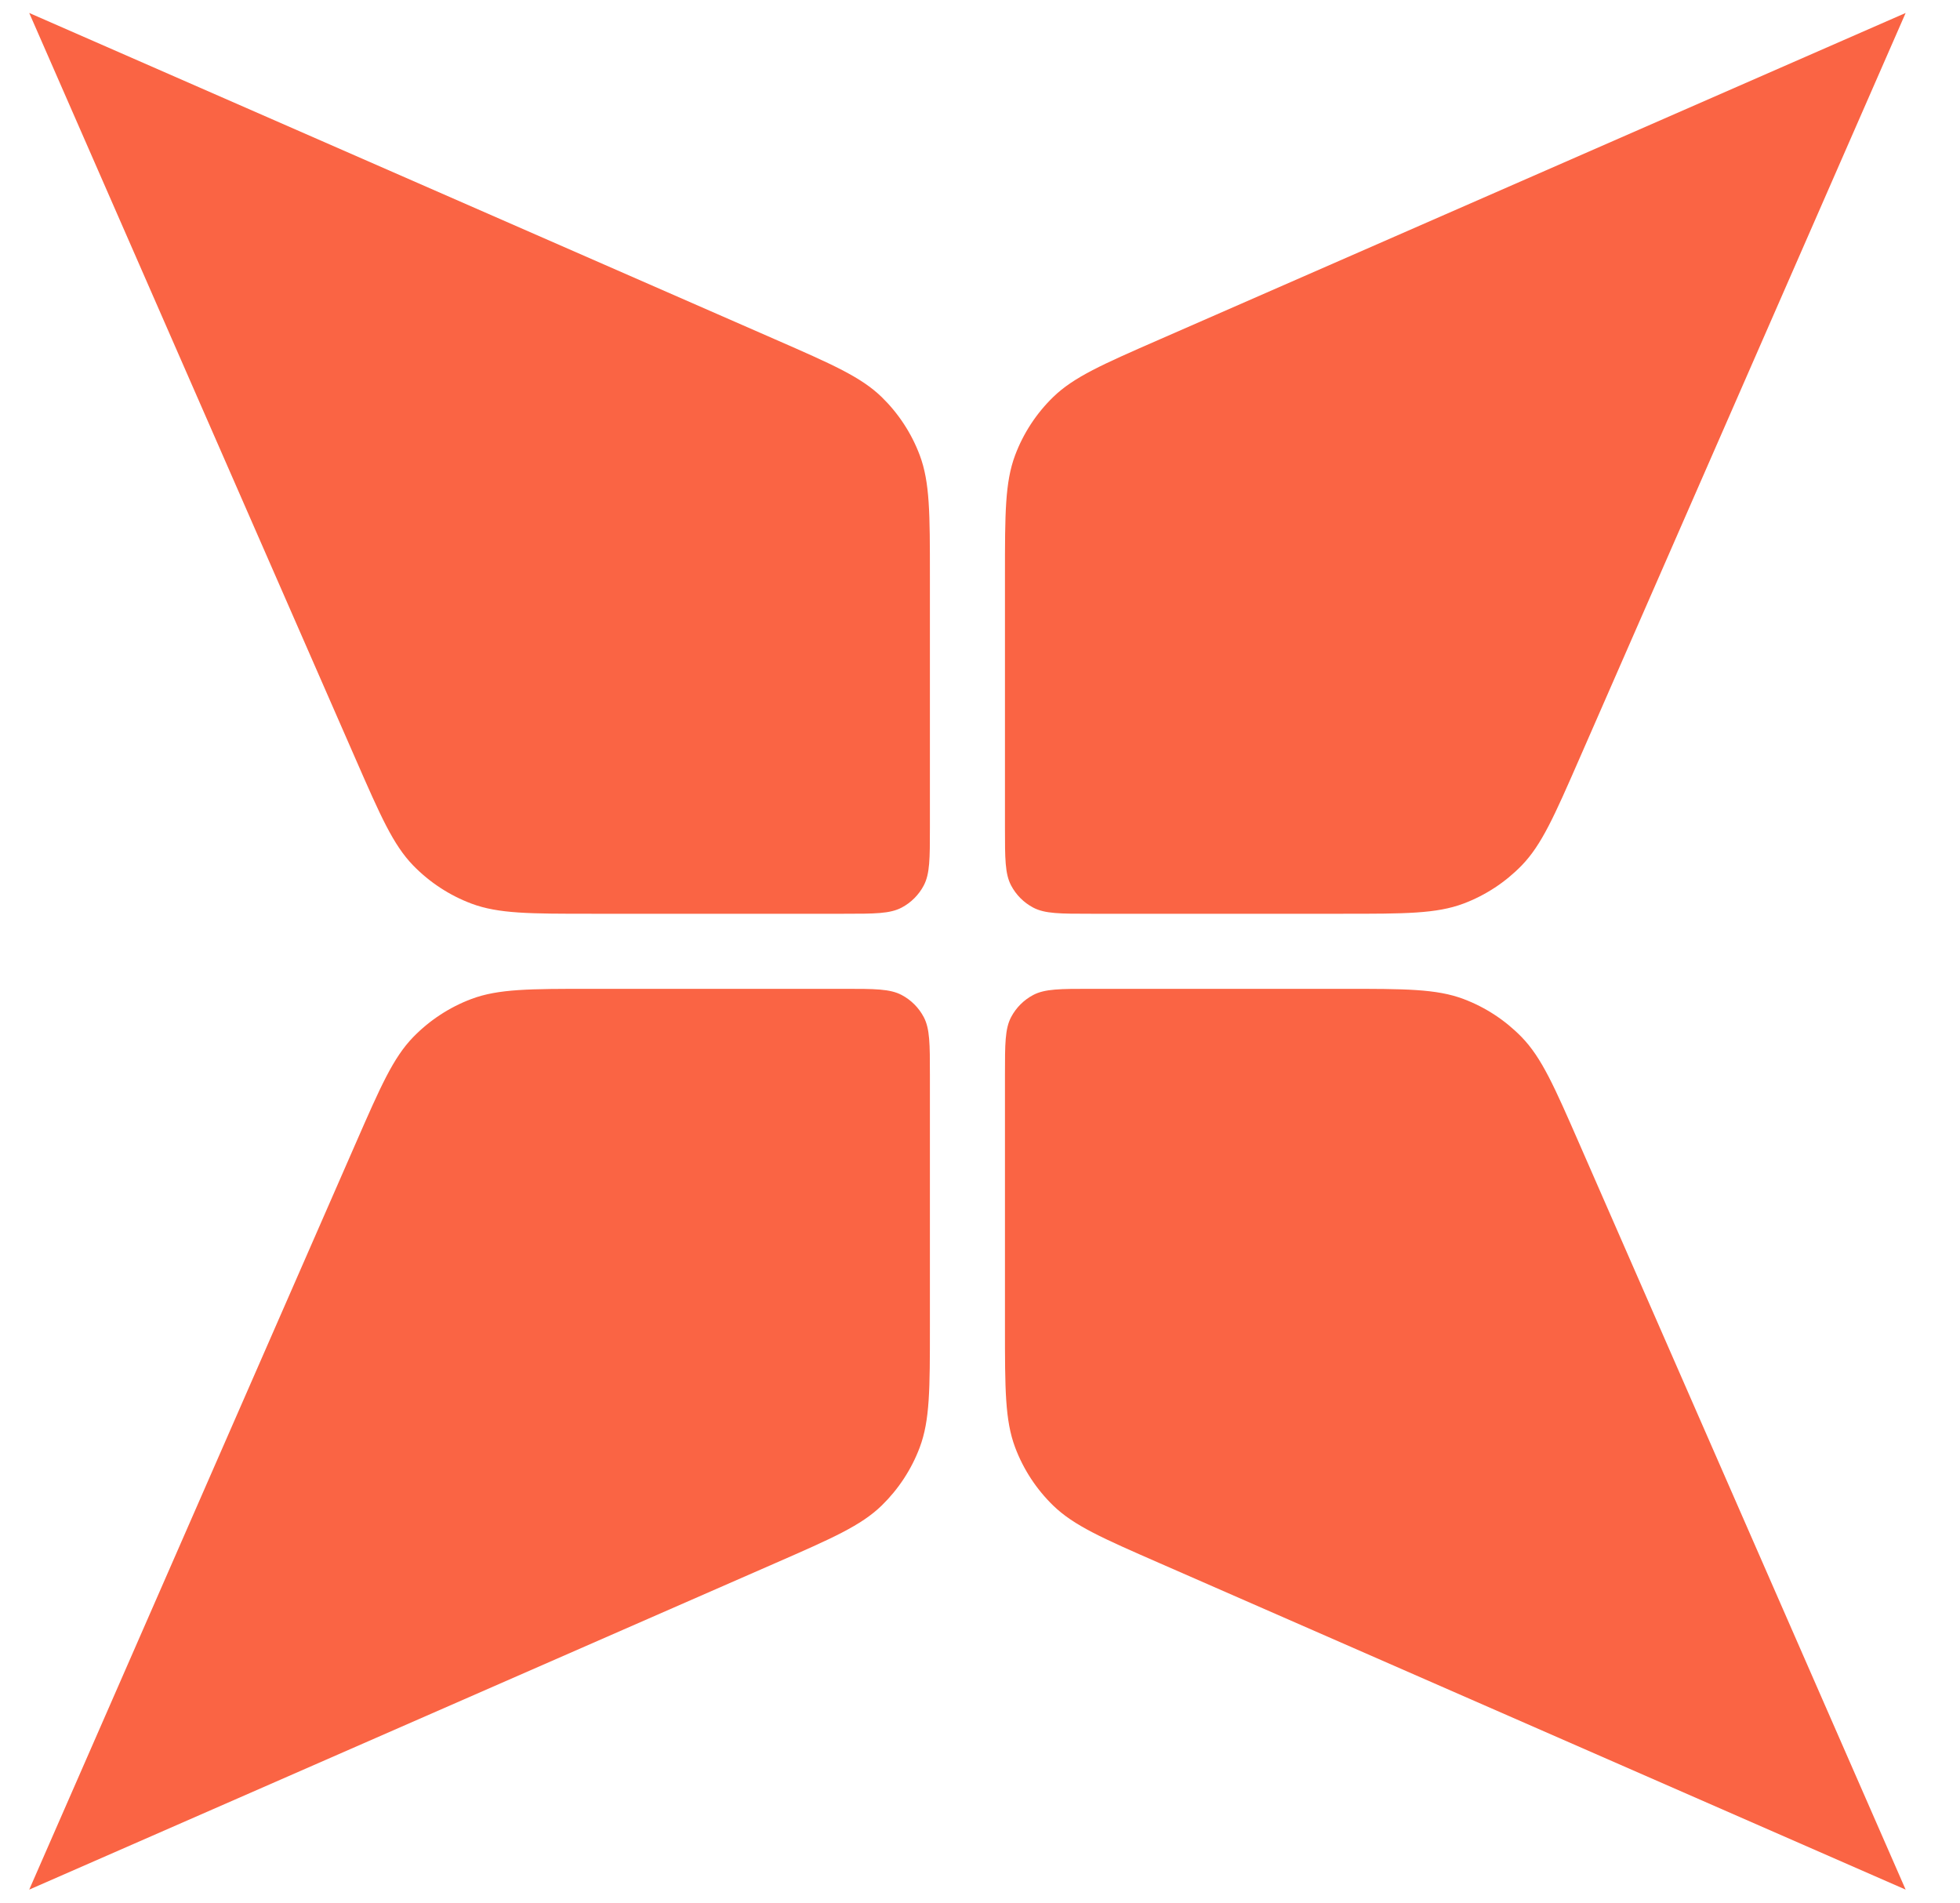
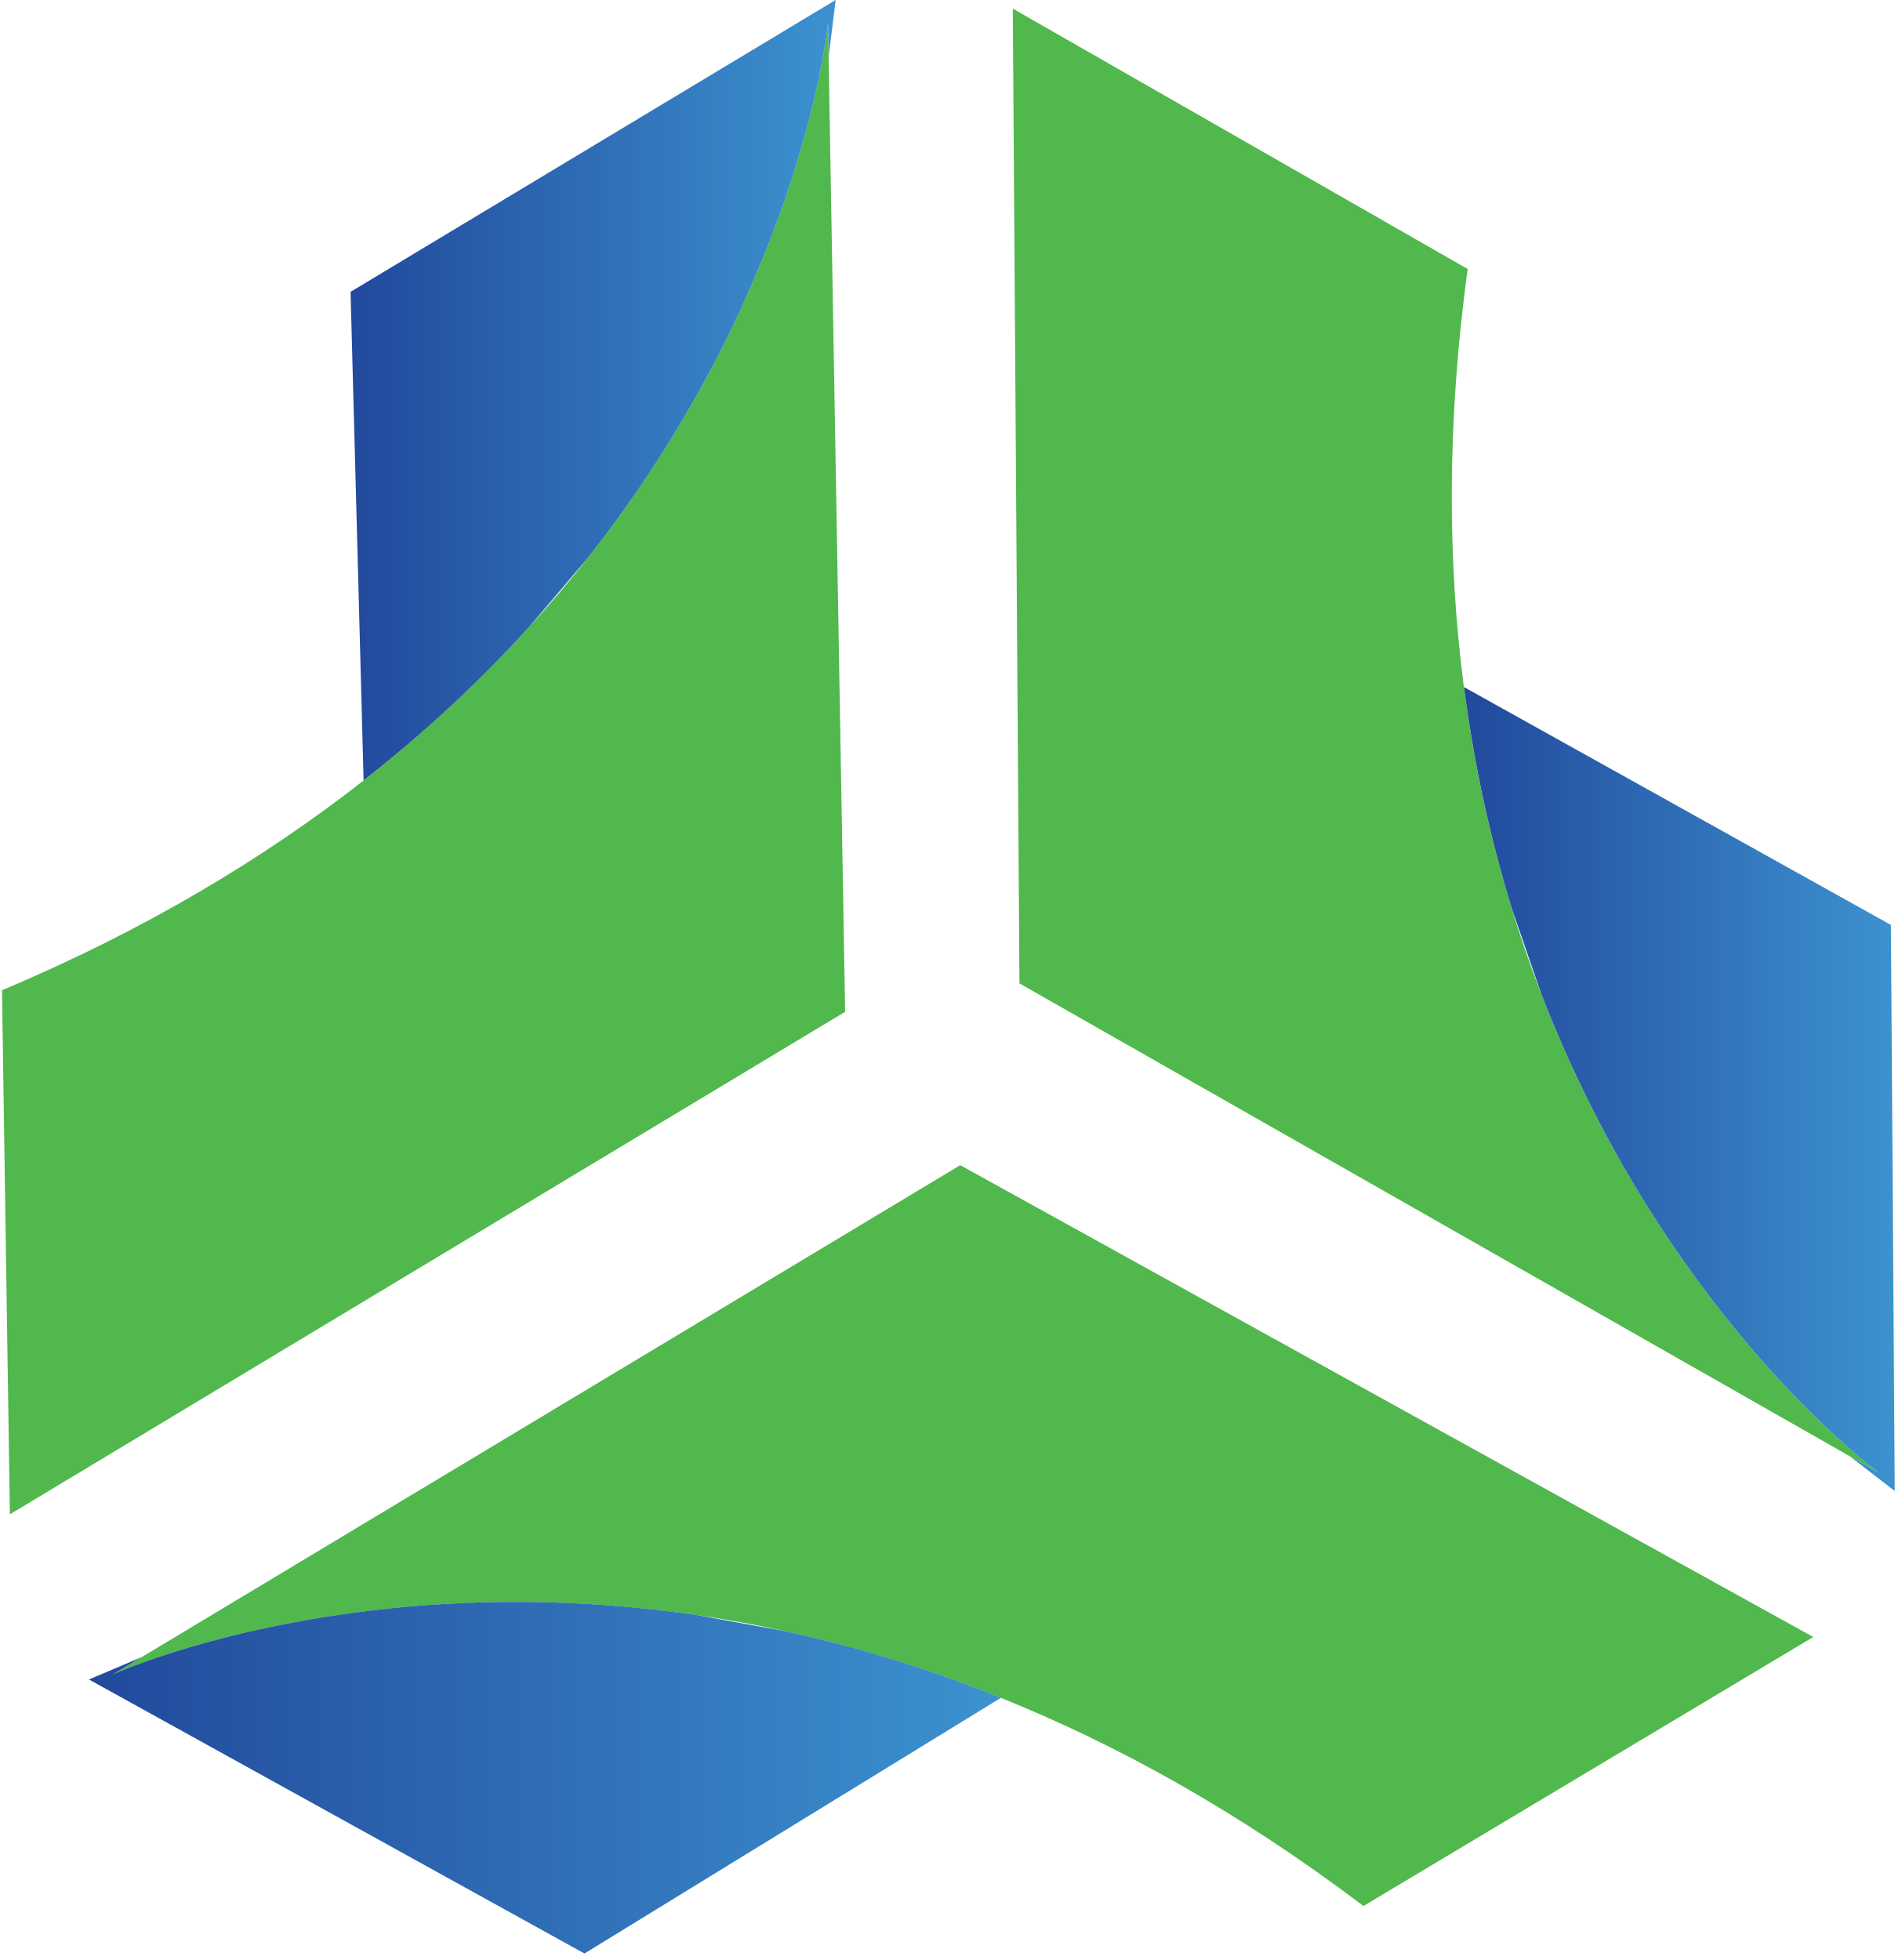
- <svg xmlns="http://www.w3.org/2000/svg" width="34" height="33" viewBox="0 0 34 33" fill="none">
-   <path d="M16.131 9.987C16.131 8.906 16.131 8.366 15.955 7.896C15.812 7.515 15.586 7.171 15.295 6.887C14.935 6.538 14.44 6.321 13.45 5.888L0.507 0.225L6.17 13.168C6.603 14.158 6.82 14.653 7.169 15.013C7.453 15.304 7.797 15.53 8.178 15.673C8.648 15.849 9.188 15.849 10.269 15.849L14.64 15.849C15.173 15.849 15.439 15.849 15.641 15.742C15.804 15.656 15.938 15.522 16.024 15.359C16.131 15.157 16.131 14.89 16.131 14.357L16.131 9.987Z" fill="#FA6444" />
-   <path d="M23.295 17.151C24.376 17.151 24.916 17.151 25.386 17.327C25.767 17.47 26.111 17.696 26.395 17.987C26.744 18.347 26.961 18.842 27.394 19.832L33.057 32.775L20.114 27.112C19.124 26.679 18.629 26.462 18.269 26.113C17.977 25.829 17.752 25.485 17.609 25.104C17.433 24.634 17.433 24.094 17.433 23.013L17.433 18.642C17.433 18.109 17.433 17.843 17.54 17.641C17.626 17.478 17.76 17.344 17.923 17.258C18.125 17.151 18.392 17.151 18.924 17.151L23.295 17.151Z" fill="#FA6444" />
-   <path d="M33.057 0.225L27.394 13.168C26.961 14.158 26.744 14.653 26.395 15.013C26.111 15.304 25.767 15.53 25.386 15.673C24.916 15.849 24.376 15.849 23.295 15.849L18.924 15.849C18.392 15.849 18.125 15.849 17.923 15.742C17.76 15.656 17.626 15.522 17.54 15.359C17.433 15.157 17.433 14.891 17.433 14.358L17.433 9.987C17.433 8.906 17.433 8.366 17.609 7.896C17.752 7.515 17.977 7.171 18.269 6.887C18.629 6.538 19.124 6.321 20.114 5.888L33.057 0.225Z" fill="#FA6444" />
-   <path d="M16.131 23.013C16.131 24.094 16.131 24.634 15.955 25.104C15.812 25.485 15.586 25.829 15.295 26.113C14.935 26.462 14.44 26.679 13.45 27.112L0.507 32.775L6.17 19.832C6.603 18.842 6.82 18.347 7.169 17.987C7.453 17.696 7.797 17.47 8.178 17.327C8.648 17.151 9.188 17.151 10.269 17.151L14.64 17.151C15.173 17.151 15.439 17.151 15.641 17.258C15.804 17.344 15.938 17.478 16.024 17.641C16.131 17.843 16.131 18.11 16.131 18.642L16.131 23.013Z" fill="#FA6444" />
+ <svg xmlns="http://www.w3.org/2000/svg" width="229" height="236" viewBox="0 0 229 236" fill="none">
+   <path d="M226.14 177.279C224.35 175.929 200.08 157.289 185.56 119.639C184.31 116.389 183.12 112.999 182.05 109.459C179.53 101.309 177.52 92.399 176.26 82.719C174.32 67.789 174.17 51.039 176.72 32.389L121.95 1.039L122.75 118.409L222.72 175.339L226.14 177.279Z" fill="#50B84C" />
+   <path d="M228.14 179.527L227.68 111.367L176.27 82.727C177.53 92.397 179.54 101.317 182.06 109.467L185.57 119.647C200.09 157.297 224.36 175.937 226.15 177.287L222.73 175.347L228.15 179.537L228.14 179.527Z" fill="url(#paint0_linear_194_104)" />
+   <path d="M13.66 201.587C15.71 200.687 43.86 188.667 83.79 194.457C87.24 194.957 90.77 195.577 94.38 196.387C102.72 198.187 111.47 200.797 120.52 204.437C134.48 210.057 149.16 218.137 164.17 229.497L218.33 197.107L115.62 140.297L17.02 199.557L13.66 201.587Z" fill="#50B84C" />
+   <path d="M10.72 202.229L70.37 235.219L120.52 204.429C111.47 200.789 102.72 198.169 94.38 196.379L83.79 194.449C43.86 188.669 15.71 200.679 13.66 201.579L17.02 199.549L10.72 202.219V202.229Z" fill="url(#paint1_linear_194_104)" />
+   <path d="M99.7 2.867C99.45 5.097 95.78 35.477 70.8 67.157C68.64 69.887 66.33 72.637 63.83 75.367C58.1 81.687 51.46 87.957 43.78 93.977C31.93 103.257 17.59 111.927 0.24 119.237L1.19 182.337L101.76 121.827L99.77 6.807L99.69 2.877L99.7 2.867Z" fill="#50B84C" />
+   <path d="M100.61 0L42.21 35.14L43.78 93.97C51.46 87.96 58.1 81.69 63.83 75.36L70.8 67.15C95.79 35.47 99.46 5.08 99.7 2.86L99.78 6.79L100.62 0H100.61Z" fill="url(#paint2_linear_194_104)" />
+   <defs>
+     <linearGradient id="paint0_linear_194_104" x1="176.26" y1="131.127" x2="228.14" y2="131.127" gradientUnits="userSpaceOnUse">
+       <stop stop-color="#22499C" />
+       <stop offset="1" stop-color="#3C92CF" />
+     </linearGradient>
+     <linearGradient id="paint1_linear_194_104" x1="10.72" y1="214.049" x2="120.52" y2="214.049" gradientUnits="userSpaceOnUse">
+       <stop stop-color="#22499C" />
+       <stop offset="1" stop-color="#3C92CF" />
+     </linearGradient>
+     <linearGradient id="paint2_linear_194_104" x1="42.21" y1="46.99" x2="100.61" y2="46.99" gradientUnits="userSpaceOnUse">
+       <stop stop-color="#22499C" />
+       <stop offset="1" stop-color="#3C92CF" />
+     </linearGradient>
+   </defs>
</svg>
